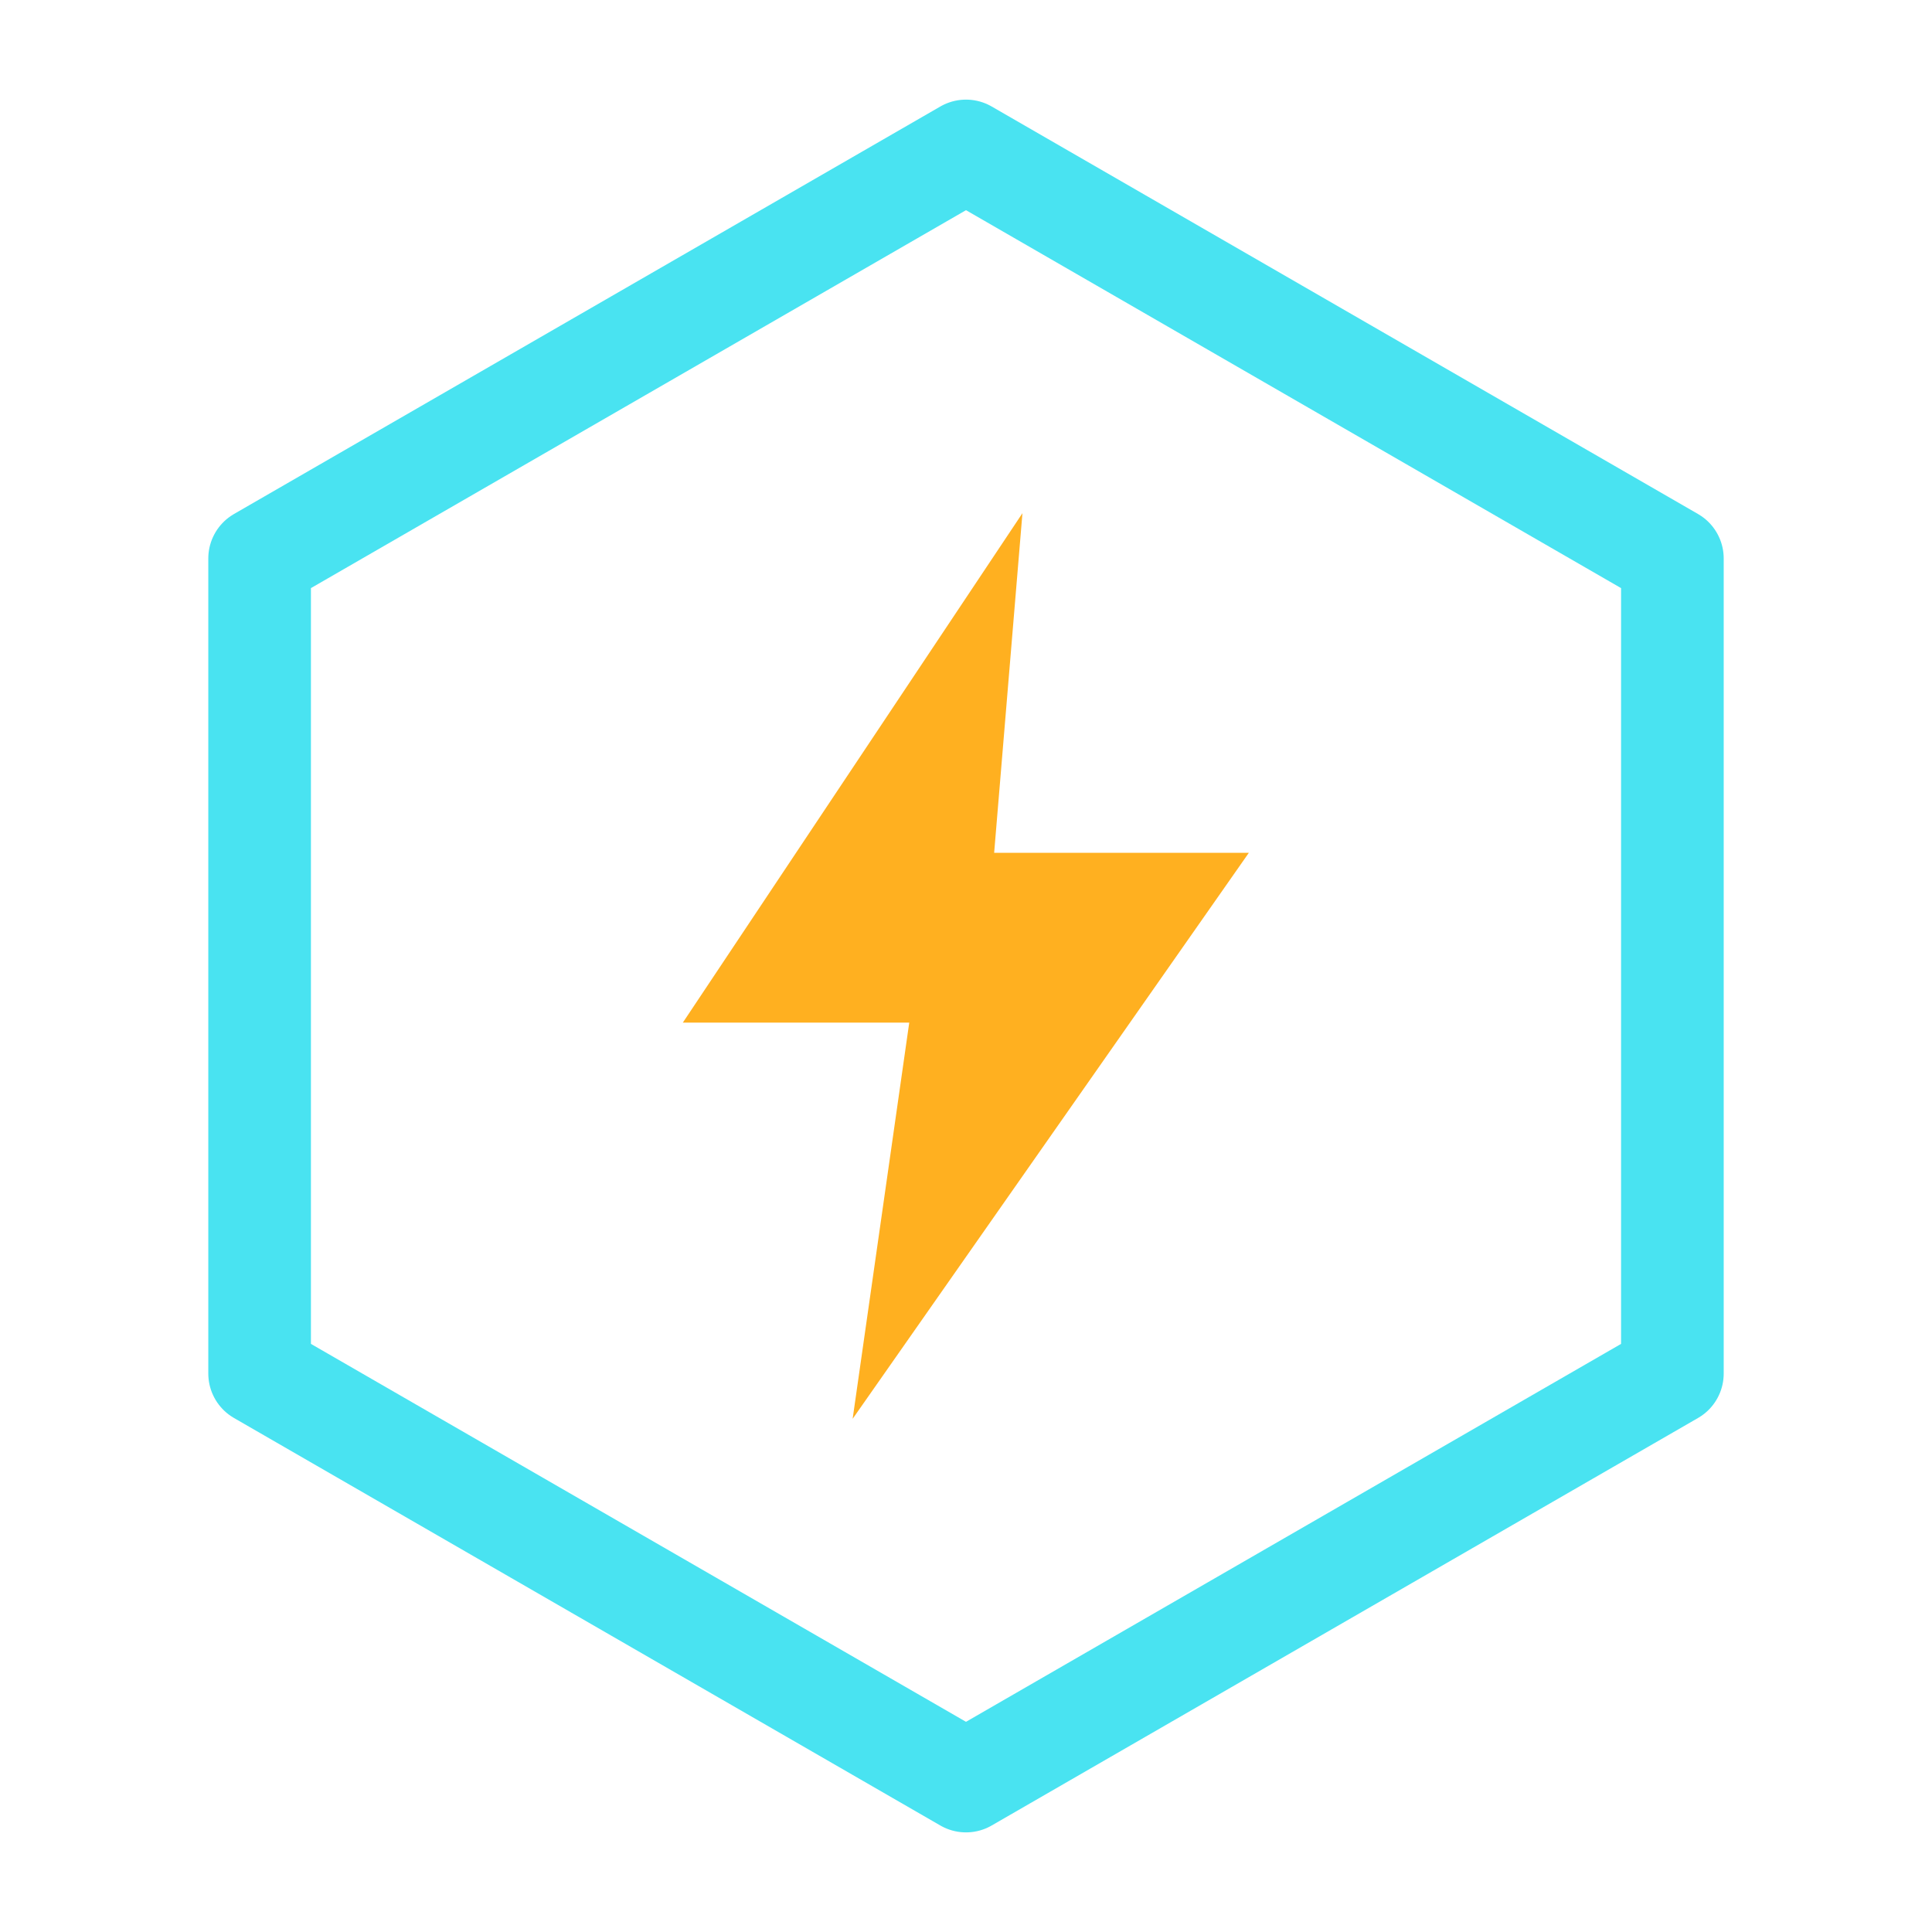
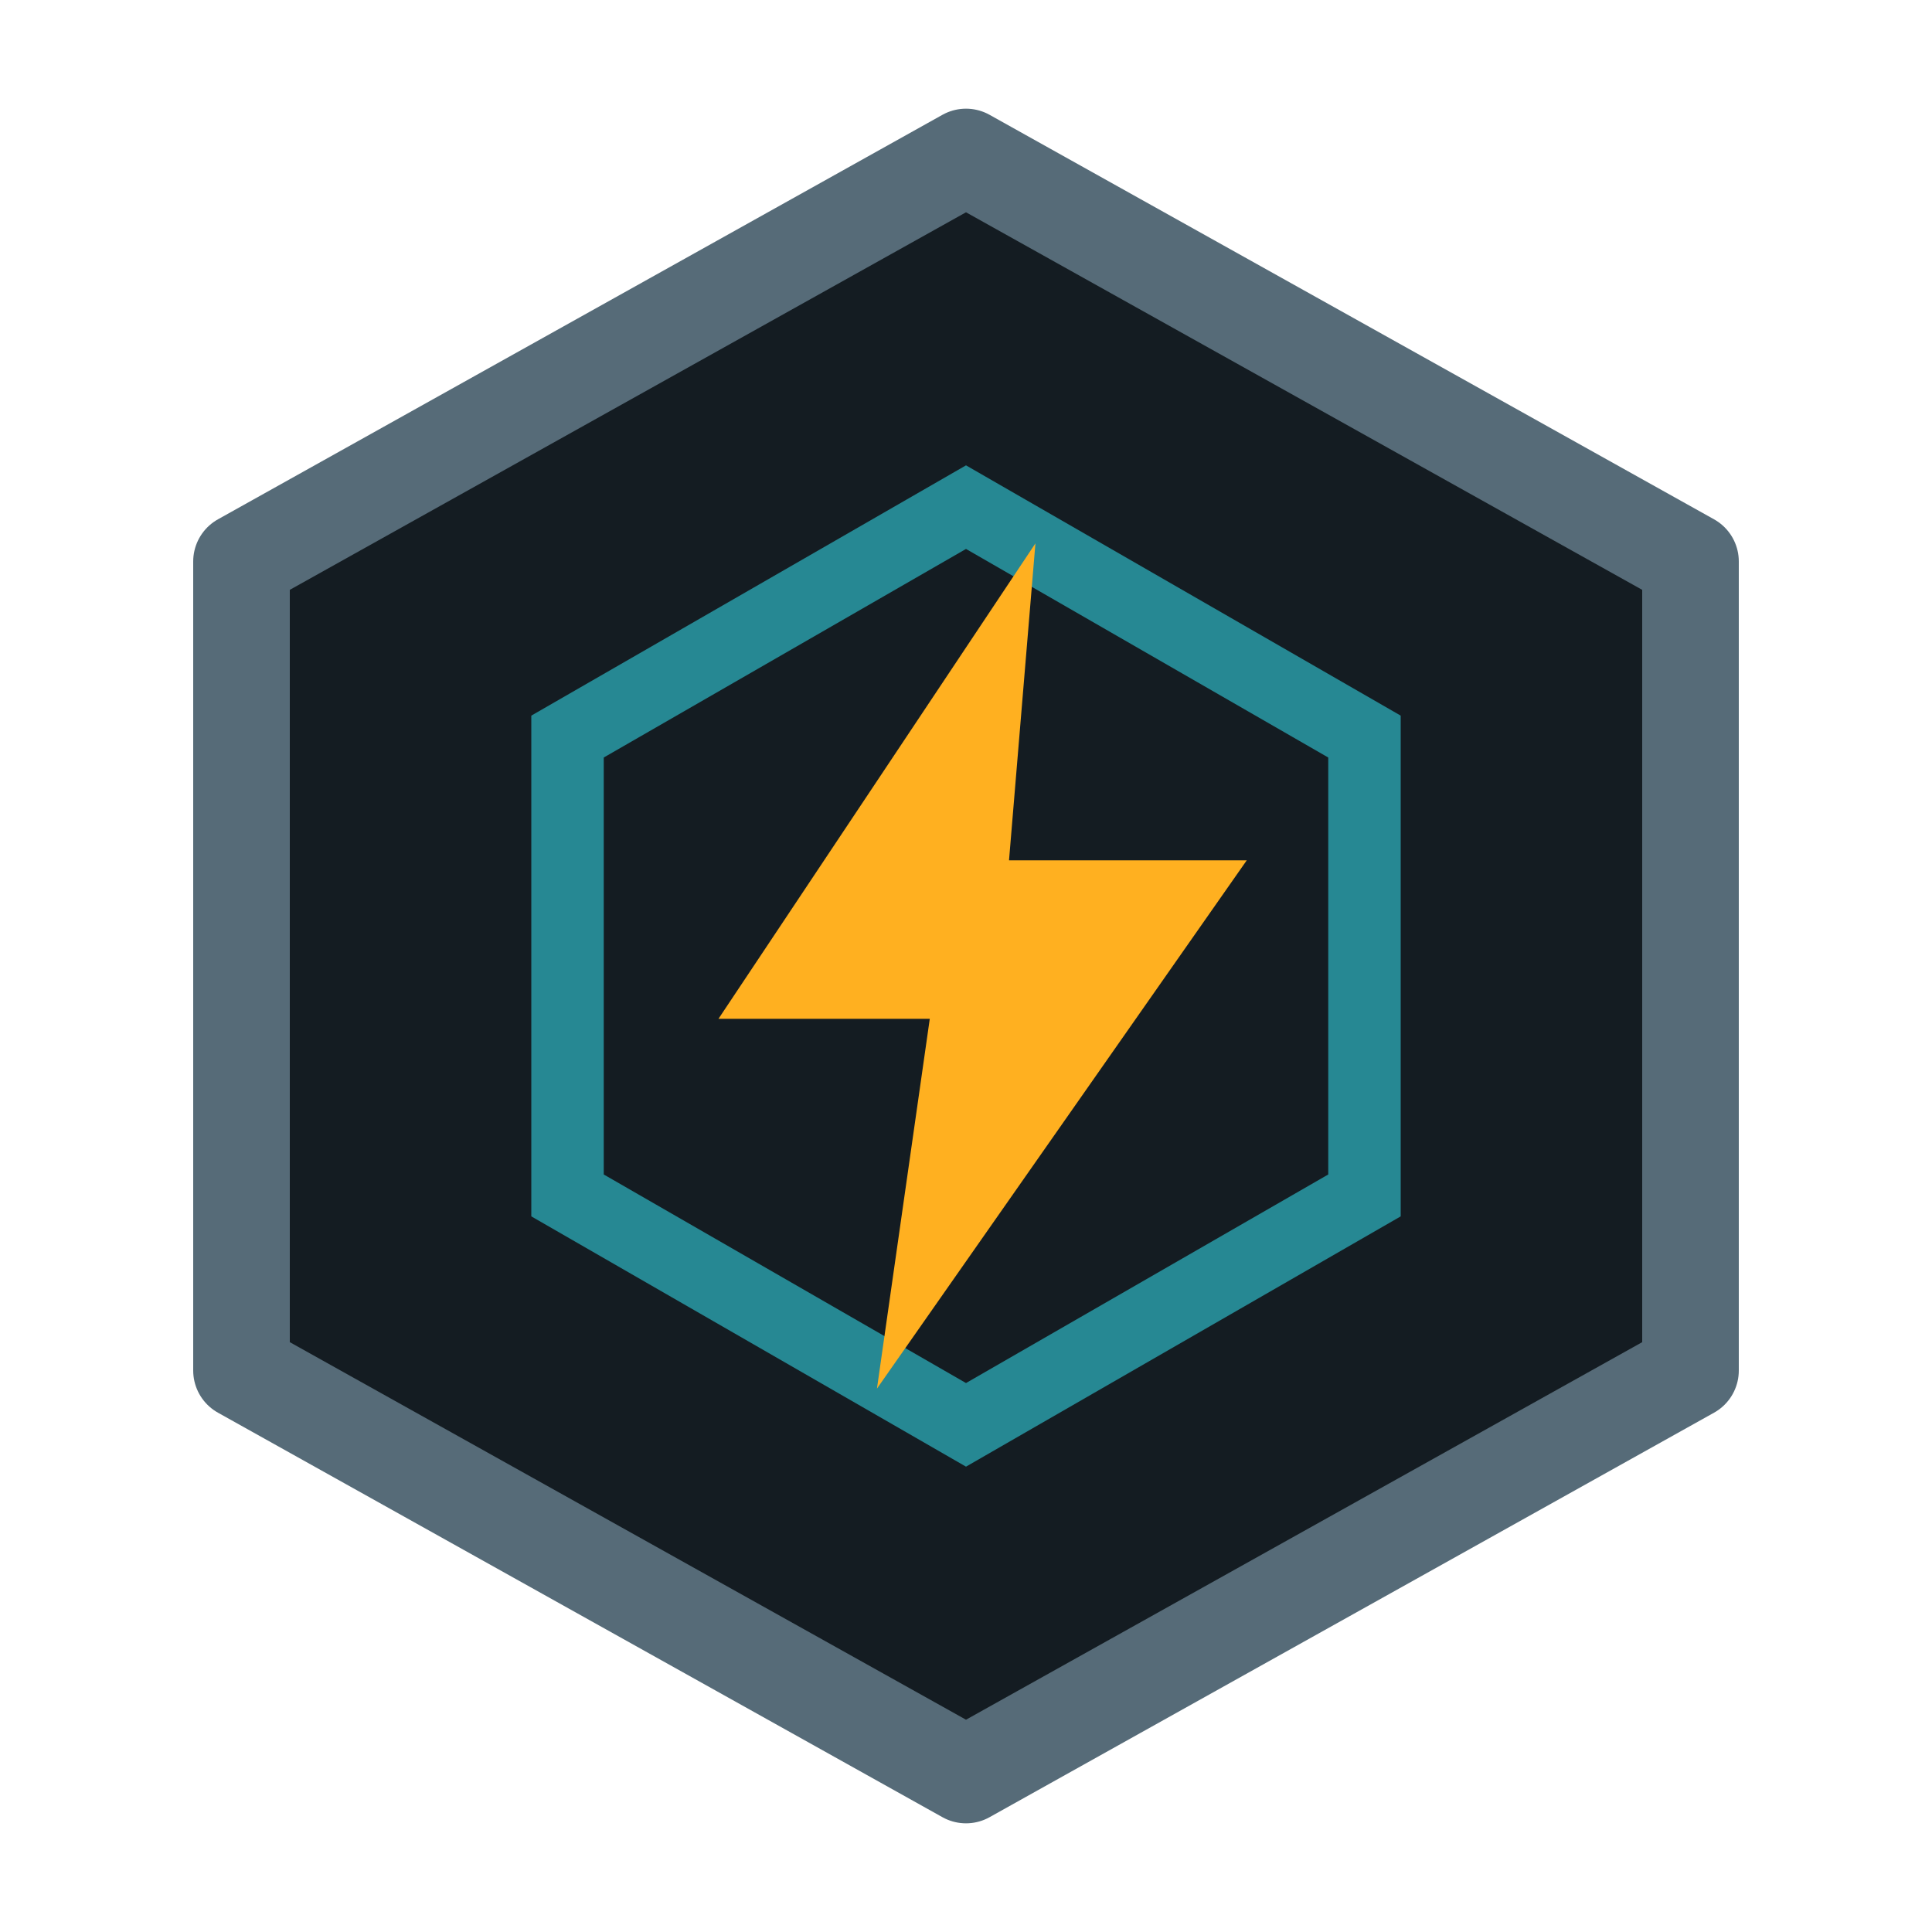
- <svg xmlns="http://www.w3.org/2000/svg" viewBox="0 0 32 32" fill="none">
-   <path d="M16 2.5 27.7 9.25v13.5L16 29.5 4.3 22.75V9.25z" stroke="#35e0f0" stroke-width="1.7" stroke-linejoin="round" opacity=".9" />
-   <g transform="translate(11.31 8.5) scale(0.9375)">
+ <svg xmlns="http://www.w3.org/2000/svg" viewBox="0 0 32 32">
+   <path d="M16 2.6 28 9.3v13.4L16 29.4 4 22.7V9.3z" fill="#141c22" stroke="#566b78" stroke-width="1.6" stroke-linejoin="round" />
+   <path d="M16 8.4 22.6 12.2v7.6L16 23.6 9.4 19.8v-7.6z" fill="none" stroke="#35e0f0" stroke-width="1.2" opacity=".55" />
+   <g transform="translate(11.9 9) scale(0.875)">
    <path d="M6 0 0 9h4l-1 7 7-10H5.5z" fill="#ffb020" />
  </g>
</svg>
